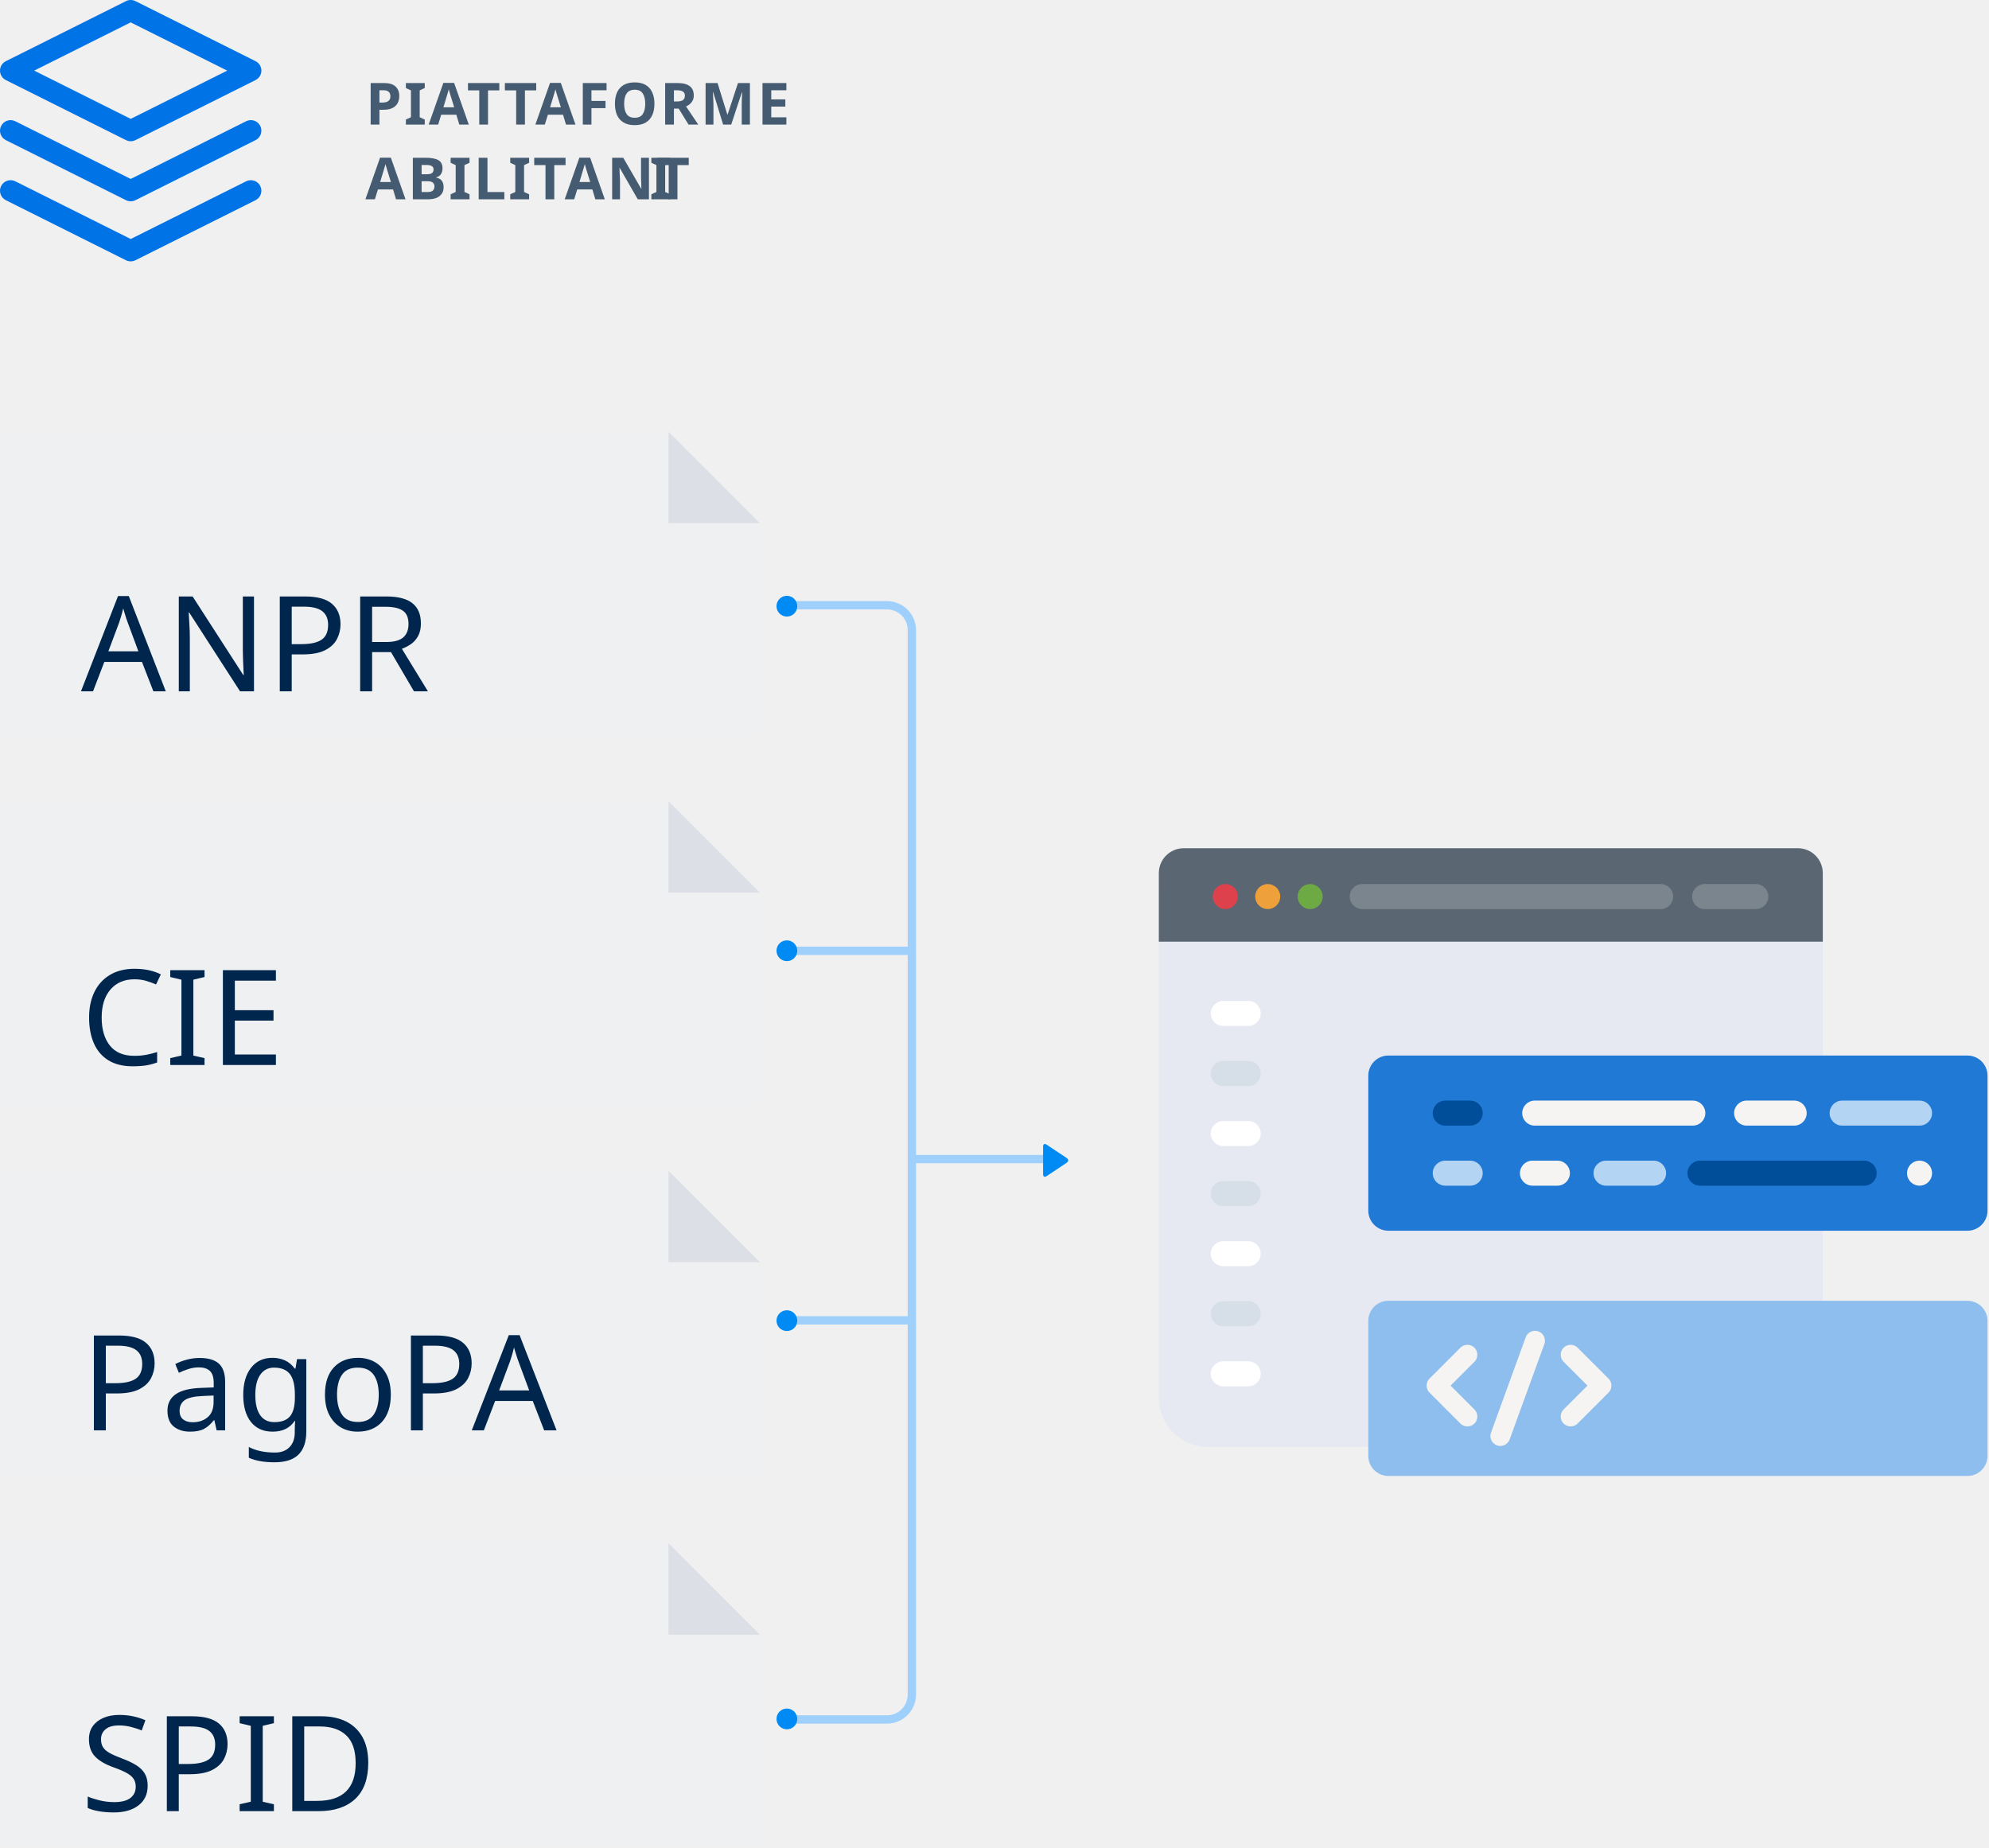
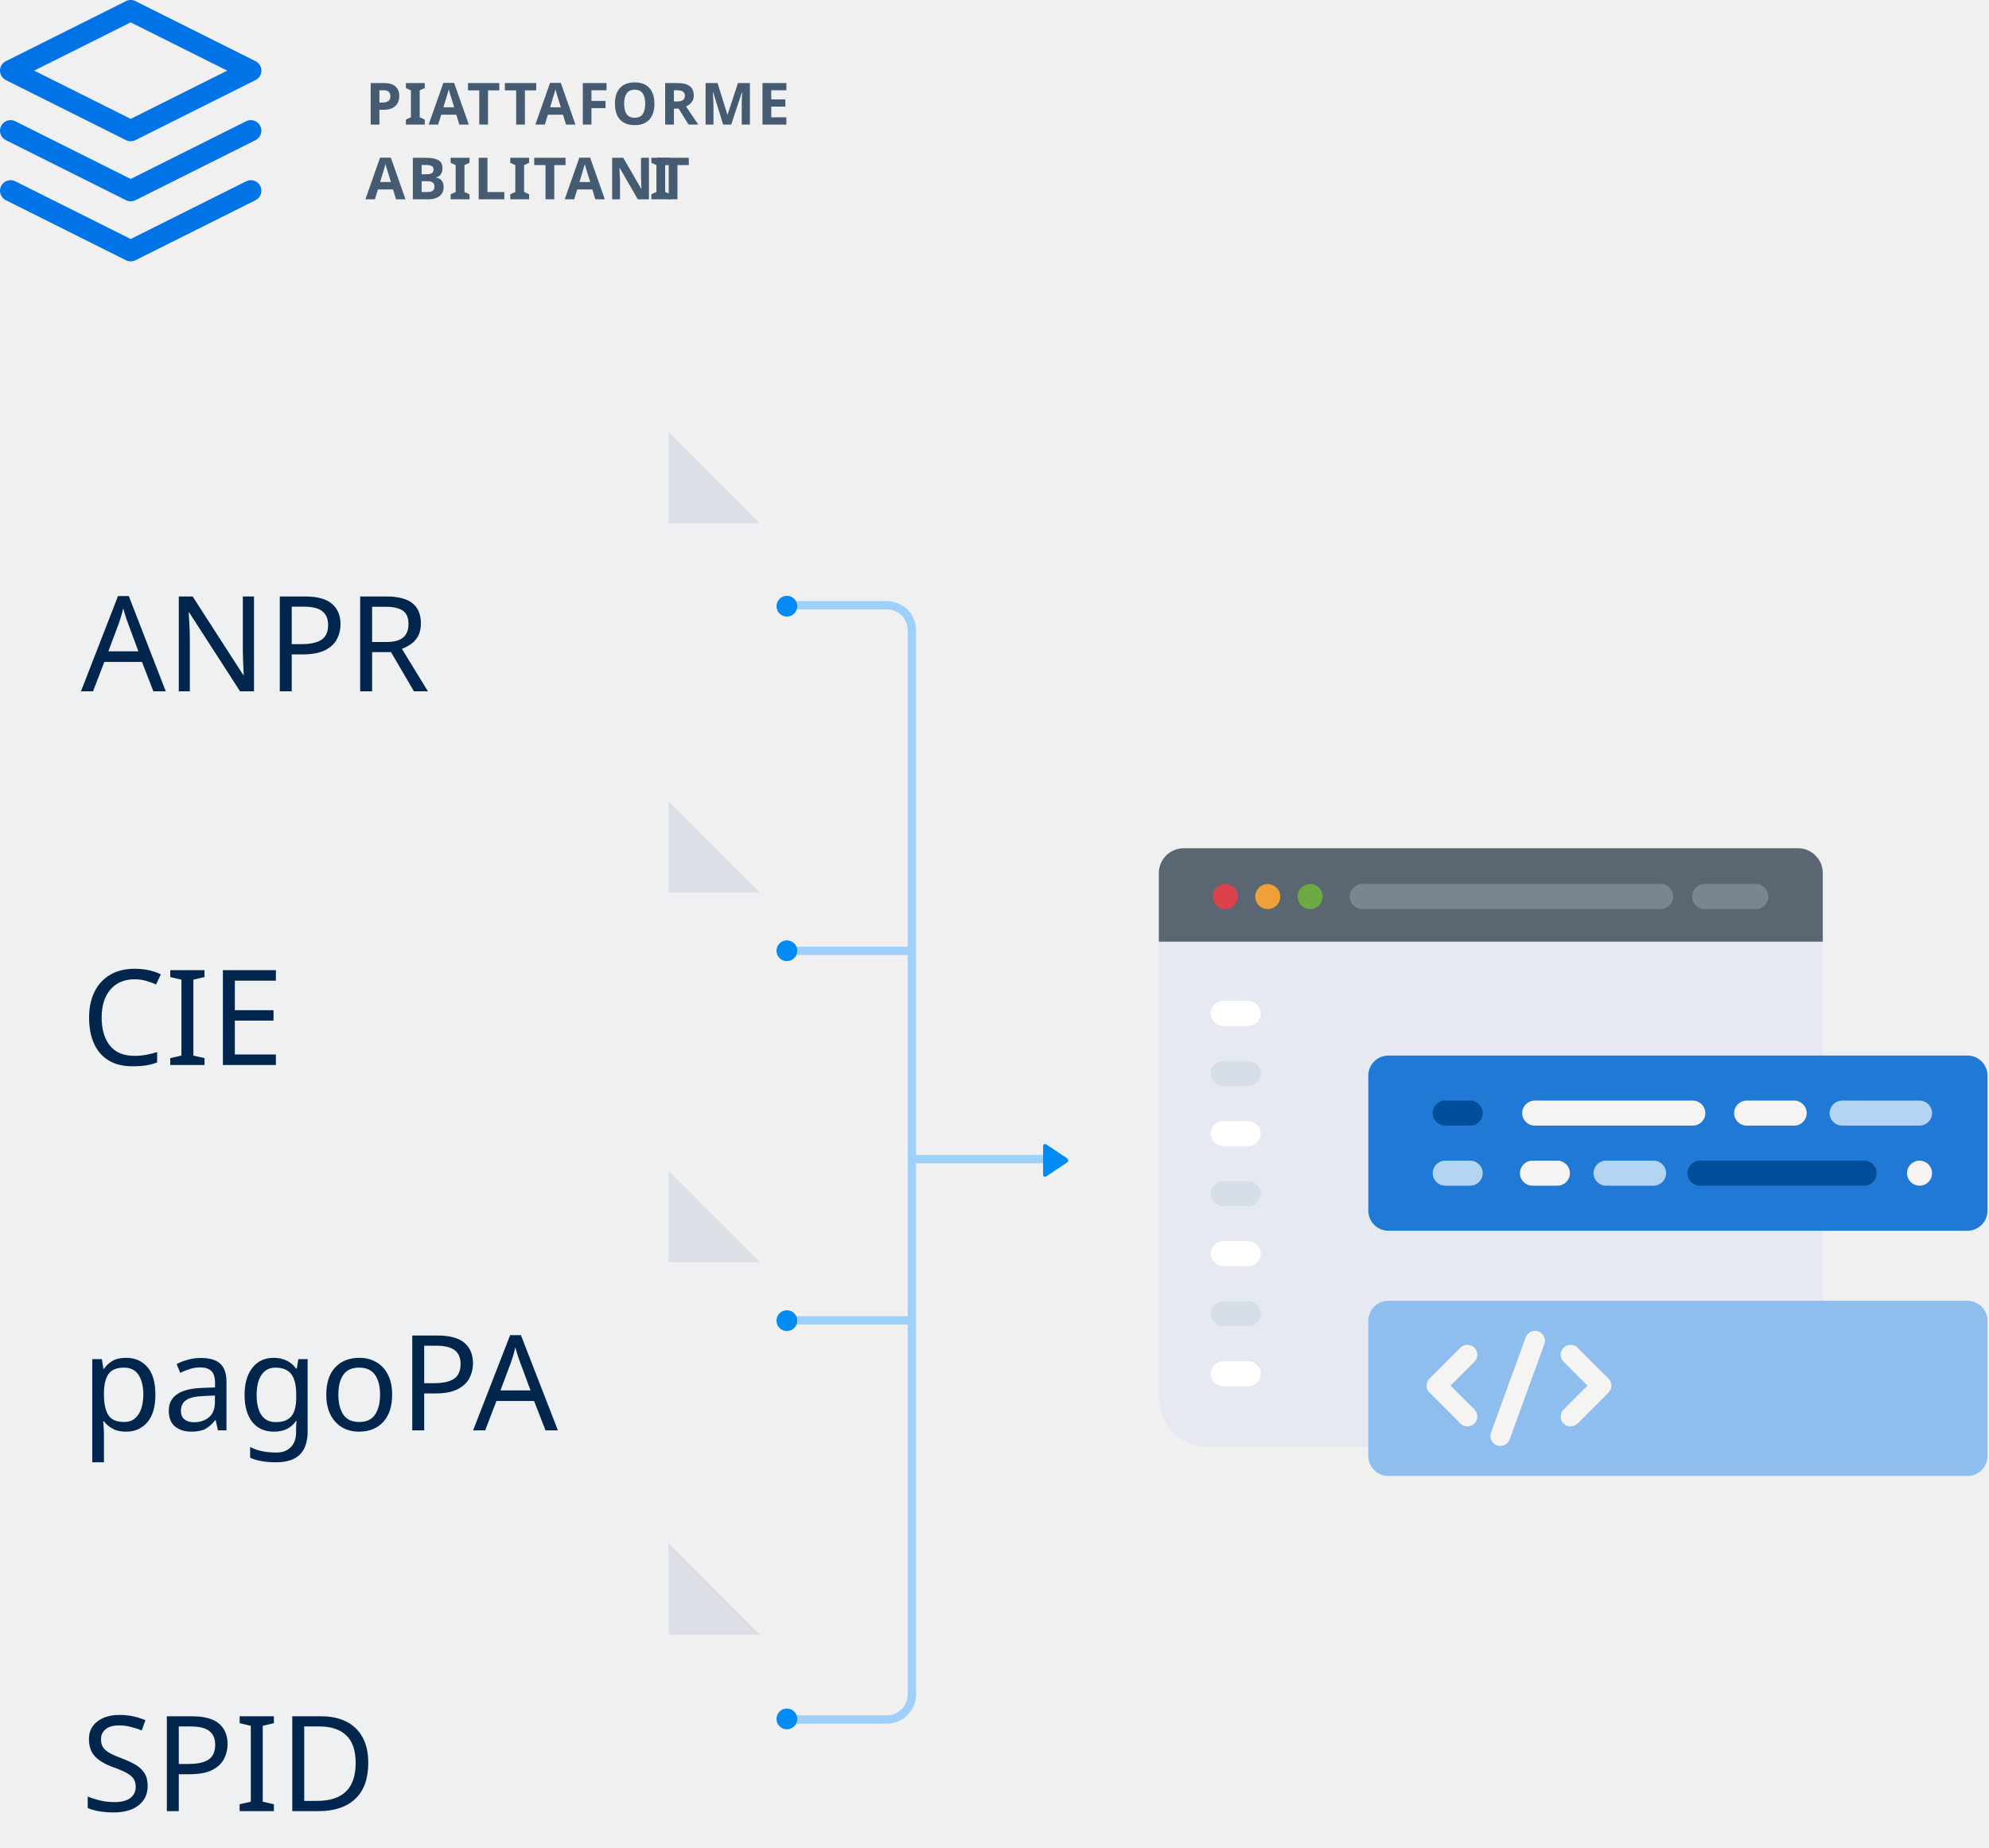
<svg xmlns="http://www.w3.org/2000/svg" width="479px" height="445px" viewBox="0 0 479 445" version="1.1">
  <defs />
  <g id="Page-1" stroke="none" stroke-width="1" fill="none" fill-rule="evenodd">
    <g id="Group">
      <g id="Group-46" transform="translate(279, 203.75)">
        <g id="Group-40-Copy">
          <path d="M11.863,0.541 C5.369,0.541 0.075,5.802 0.075,12.329 C0.075,19.274 0.075,127.569 0.075,132.942 C0.075,139.437 5.337,144.731 11.863,144.731 C17.696,144.731 45.151,144.731 50.998,144.731 C65.544,144.731 133.374,144.731 148.186,144.731 C152.214,144.731 155.82,142.704 157.961,139.533 C160.939,135.125 159.675,131.17 159.974,126.781 L159.974,123.7 C159.974,79.378 159.974,52.683 159.974,12.329 C159.974,5.834 154.712,0.541 148.186,0.541 C122.185,0.541 38.018,0.541 11.863,0.541 Z" id="Fill-1" fill="#E6E9F2" />
          <path d="M21.599,57.812 L15.592,57.812 C13.928,57.812 12.578,56.463 12.578,54.799 C12.578,53.134 13.928,51.785 15.592,51.785 L21.598,51.785 C23.263,51.785 24.612,53.134 24.612,54.799 C24.612,56.463 23.263,57.812 21.599,57.812" id="Fill-3" fill="#D6DEE8" />
          <path d="M21.599,43.347 L15.592,43.347 C13.928,43.347 12.578,41.998 12.578,40.333 C12.578,38.669 13.928,37.32 15.592,37.32 L21.598,37.32 C23.263,37.32 24.612,38.669 24.612,40.333 C24.612,41.998 23.263,43.347 21.599,43.347" id="Fill-4" fill="#FFFFFF" />
          <path d="M21.599,72.278 L15.592,72.278 C13.928,72.278 12.578,70.929 12.578,69.265 C12.578,67.6 13.928,66.251 15.592,66.251 L21.598,66.251 C23.263,66.251 24.612,67.6 24.612,69.265 C24.612,70.929 23.263,72.278 21.599,72.278" id="Fill-5" fill="#FFFFFF" />
          <path d="M21.599,86.744 L15.592,86.744 C13.928,86.744 12.578,85.395 12.578,83.731 C12.578,82.066 13.928,80.717 15.592,80.717 L21.598,80.717 C23.263,80.717 24.612,82.066 24.612,83.731 C24.612,85.395 23.263,86.744 21.599,86.744" id="Fill-6" fill="#D6DEE8" />
          <path d="M21.599,101.21 L15.592,101.21 C13.928,101.21 12.578,99.861 12.578,98.196 C12.578,96.531 13.928,95.182 15.592,95.182 L21.598,95.182 C23.263,95.182 24.612,96.532 24.612,98.196 C24.612,99.861 23.263,101.21 21.599,101.21" id="Fill-7" fill="#FFFFFF" />
          <path d="M21.599,115.676 L15.592,115.676 C13.928,115.676 12.578,114.327 12.578,112.662 C12.578,110.997 13.928,109.648 15.592,109.648 L21.598,109.648 C23.263,109.648 24.612,110.998 24.612,112.662 C24.612,114.326 23.263,115.676 21.599,115.676" id="Fill-8" fill="#D6DEE8" />
          <g id="Group-13" transform="translate(0.031329, 0.091553)">
            <path d="M21.567,130.05 L15.561,130.05 C13.896,130.05 12.547,128.701 12.547,127.036 C12.547,125.371 13.896,124.022 15.561,124.022 L21.567,124.022 C23.231,124.022 24.581,125.372 24.581,127.036 C24.581,128.701 23.232,130.05 21.567,130.05" id="Fill-9" fill="#FFFFFF" />
            <path d="M153.943,0.449 L6.043,0.449 C2.73,0.449 0.043,3.135 0.043,6.449 L0.043,22.957 L159.943,22.957 L159.943,6.449 C159.943,3.135 157.257,0.449 153.943,0.449 Z" id="Fill-11" fill="#5A6772" />
          </g>
          <path d="M194.819,92.667 L55.343,92.667 C52.691,92.667 50.521,90.497 50.521,87.845 L50.521,55.299 C50.521,52.647 52.691,50.478 55.343,50.478 L194.819,50.478 C197.471,50.478 199.641,52.647 199.641,55.299 L199.641,87.845 C199.641,90.497 197.471,92.667 194.819,92.667" id="Fill-14" fill="#2079D4" />
          <path d="M194.819,151.732 L55.343,151.732 C52.691,151.732 50.521,149.563 50.521,146.911 L50.521,114.365 C50.521,111.713 52.691,109.543 55.343,109.543 L194.819,109.543 C197.471,109.543 199.641,111.713 199.641,114.365 L199.641,146.911 C199.641,149.563 197.471,151.732 194.819,151.732" id="Fill-15" fill="#8EBEED" />
          <path d="M169.938,81.819 L130.4,81.819 C128.735,81.819 127.386,80.47 127.386,78.805 C127.386,77.14 128.735,75.791 130.4,75.791 L169.938,75.791 C171.602,75.791 172.951,77.14 172.951,78.805 C172.951,80.47 171.602,81.819 169.938,81.819" id="Fill-18" fill="#004D99" />
          <path d="M153.082,67.353 L141.63,67.353 C139.966,67.353 138.617,66.004 138.617,64.34 C138.617,62.675 139.966,61.326 141.63,61.326 L153.082,61.326 C154.746,61.326 156.096,62.675 156.096,64.34 C156.096,66.004 154.746,67.353 153.082,67.353" id="Fill-19" fill="#F6F4F2" />
          <path d="M183.273,67.353 L164.635,67.353 C162.971,67.353 161.621,66.004 161.621,64.34 C161.621,62.675 162.971,61.326 164.635,61.326 L183.273,61.326 C184.938,61.326 186.287,62.675 186.287,64.34 C186.287,66.004 184.938,67.353 183.273,67.353" id="Fill-20" fill="#B4D4F4" />
          <path d="M128.671,67.353 L90.598,67.353 C88.934,67.353 87.585,66.004 87.585,64.34 C87.585,62.675 88.934,61.326 90.598,61.326 L128.671,61.326 C130.335,61.326 131.685,62.675 131.685,64.34 C131.685,66.004 130.335,67.353 128.671,67.353" id="Fill-21" fill="#F6F4F2" />
          <path d="M119.224,81.819 L107.772,81.819 C106.108,81.819 104.758,80.47 104.758,78.805 C104.758,77.14 106.108,75.791 107.772,75.791 L119.224,75.791 C120.888,75.791 122.238,77.14 122.238,78.805 C122.238,80.47 120.889,81.819 119.224,81.819" id="Fill-22" fill="#B4D4F4" />
          <path d="M96.056,81.819 L90.05,81.819 C88.386,81.819 87.036,80.47 87.036,78.805 C87.036,77.14 88.386,75.791 90.05,75.791 L96.056,75.791 C97.721,75.791 99.07,77.14 99.07,78.805 C99.07,80.47 97.721,81.819 96.056,81.819" id="Fill-23" fill="#F6F4F2" />
          <path d="M75.059,81.819 L69.052,81.819 C67.388,81.819 66.039,80.47 66.039,78.805 C66.039,77.14 67.388,75.791 69.052,75.791 L75.059,75.791 C76.723,75.791 78.072,77.14 78.072,78.805 C78.073,80.47 76.723,81.819 75.059,81.819" id="Fill-24" fill="#B4D4F4" />
          <path d="M75.059,67.353 L69.052,67.353 C67.388,67.353 66.039,66.004 66.039,64.34 C66.039,62.675 67.388,61.326 69.052,61.326 L75.059,61.326 C76.723,61.326 78.072,62.675 78.072,64.34 C78.073,66.004 76.723,67.353 75.059,67.353" id="Fill-25" fill="#004D99" />
          <path d="M183.274,81.818 C183.077,81.818 182.88,81.798 182.683,81.758 C182.49,81.722 182.302,81.661 182.121,81.589 C181.94,81.513 181.763,81.42 181.598,81.311 C181.433,81.199 181.281,81.074 181.14,80.934 C181.004,80.798 180.879,80.644 180.766,80.476 C180.658,80.315 180.565,80.138 180.489,79.957 C180.417,79.777 180.356,79.587 180.32,79.395 C180.2,78.807 180.261,78.236 180.489,77.651 C180.565,77.47 180.658,77.297 180.766,77.132 C180.879,76.968 181.004,76.811 181.14,76.674 C181.281,76.534 181.433,76.409 181.598,76.297 C181.763,76.188 181.94,76.096 182.121,76.019 C182.302,75.947 182.49,75.886 182.683,75.85 C183.073,75.77 183.475,75.77 183.861,75.85 C184.054,75.886 184.242,75.947 184.427,76.019 C184.608,76.095 184.785,76.188 184.946,76.297 C185.11,76.409 185.267,76.534 185.404,76.674 C185.544,76.81 185.669,76.968 185.778,77.132 C185.886,77.297 185.982,77.47 186.055,77.651 C186.131,77.836 186.191,78.024 186.227,78.217 C186.268,78.41 186.288,78.607 186.288,78.804 C186.288,79.001 186.268,79.198 186.227,79.395 C186.191,79.587 186.131,79.777 186.055,79.957 C185.982,80.138 185.886,80.315 185.778,80.476 C185.669,80.644 185.544,80.797 185.404,80.934 C185.267,81.074 185.11,81.199 184.946,81.311 C184.785,81.42 184.608,81.512 184.427,81.589 C184.242,81.661 184.053,81.722 183.861,81.758 C183.668,81.798 183.471,81.818 183.274,81.818" id="Fill-26" fill="#F6F4F2" />
          <path d="M72.26,139.542 L64.823,132.104 C63.646,130.927 63.646,129.019 64.823,127.842 L72.26,120.405 C73.437,119.228 75.345,119.228 76.522,120.405 C77.699,121.582 77.699,123.49 76.522,124.667 L71.216,129.973 L76.522,135.279 C77.699,136.456 77.699,138.364 76.522,139.541 C75.345,140.719 73.437,140.718 72.26,139.542" id="Fill-27" stroke="#8EBEED" stroke-width="1.25" fill="#F6F4F2" />
          <path d="M99.244,140.424 C98.472,140.424 97.701,140.13 97.113,139.542 C95.936,138.364 95.936,136.457 97.113,135.279 L102.419,129.973 L97.113,124.667 C95.936,123.49 95.936,121.582 97.113,120.405 C98.29,119.228 100.198,119.228 101.375,120.405 L108.812,127.842 C109.989,129.02 109.989,130.927 108.812,132.105 L101.375,139.542 C100.786,140.13 100.015,140.424 99.244,140.424" id="Fill-28" stroke="#8EBEED" stroke-width="1.25" fill="#F6F4F2" />
          <path d="M81.285,144.945 C79.721,144.375 78.915,142.646 79.484,141.082 L87.837,118.132 C88.406,116.568 90.135,115.762 91.699,116.331 C93.263,116.9 94.07,118.629 93.501,120.193 L85.148,143.143 C84.583,144.694 82.863,145.518 81.285,144.945" id="Fill-29" stroke="#8EBEED" stroke-width="1.25" fill="#F6F4F2" />
          <g id="Group-39" transform="translate(12.96798, 8.966862)">
            <path d="M3.116,6.232 C2.325,6.232 1.545,5.91 0.986,5.348 C0.424,4.789 0.102,4.01 0.102,3.218 C0.102,0.771 2.842,-0.605 4.788,0.711 C4.953,0.823 5.109,0.948 5.246,1.088 C5.808,1.647 6.13,2.426 6.13,3.218 C6.13,4.009 5.808,4.789 5.246,5.347 C5.109,5.488 4.953,5.612 4.788,5.721 C4.627,5.83 4.45,5.925 4.269,5.998 C4.088,6.074 3.9,6.135 3.707,6.171 C3.51,6.211 3.313,6.232 3.116,6.232" id="Fill-30" fill="#DD414C" />
            <path d="M13.33,6.232 C13.133,6.232 12.936,6.212 12.744,6.171 C12.551,6.135 12.362,6.075 12.181,5.999 C11.996,5.926 11.824,5.83 11.659,5.721 C11.494,5.613 11.341,5.488 11.201,5.348 C10.638,4.789 10.317,4.01 10.317,3.218 C10.317,2.426 10.638,1.647 11.201,1.088 C11.341,0.948 11.494,0.824 11.659,0.711 C11.824,0.602 11.996,0.51 12.181,0.433 C12.362,0.361 12.551,0.301 12.744,0.261 C13.13,0.184 13.532,0.184 13.921,0.261 C14.114,0.301 14.303,0.361 14.484,0.433 C14.668,0.51 14.841,0.602 15.006,0.711 C15.171,0.824 15.323,0.948 15.464,1.088 C16.023,1.647 16.348,2.426 16.348,3.218 C16.348,4.01 16.023,4.789 15.464,5.348 C15.324,5.488 15.171,5.613 15.006,5.721 C14.841,5.83 14.668,5.926 14.484,5.999 C14.303,6.075 14.114,6.135 13.921,6.171 C13.724,6.211 13.527,6.232 13.33,6.232" id="Fill-31" fill="#EEA03A" />
            <path d="M23.549,6.232 C23.352,6.232 23.155,6.212 22.958,6.171 C22.765,6.135 22.576,6.075 22.395,5.999 C22.215,5.926 22.038,5.83 21.873,5.721 C21.708,5.613 21.556,5.488 21.415,5.348 C20.857,4.789 20.535,4.01 20.535,3.218 C20.535,3.021 20.555,2.824 20.591,2.627 C20.631,2.439 20.687,2.246 20.764,2.065 C20.84,1.884 20.933,1.707 21.041,1.547 C21.149,1.378 21.278,1.225 21.415,1.088 C21.555,0.948 21.708,0.823 21.873,0.711 C22.038,0.602 22.214,0.51 22.395,0.433 C22.576,0.361 22.765,0.301 22.958,0.26 C23.347,0.184 23.749,0.184 24.135,0.26 C24.328,0.301 24.516,0.361 24.697,0.433 C24.882,0.509 25.055,0.602 25.22,0.711 C25.385,0.823 25.537,0.948 25.678,1.088 C25.818,1.225 25.943,1.378 26.051,1.547 C26.16,1.707 26.256,1.884 26.328,2.065 C26.405,2.246 26.461,2.439 26.501,2.627 C26.541,2.824 26.561,3.021 26.561,3.218 C26.561,4.014 26.24,4.789 25.677,5.348 C25.537,5.488 25.384,5.613 25.219,5.721 C25.054,5.83 24.882,5.926 24.697,5.999 C24.516,6.075 24.327,6.135 24.134,6.171 C23.942,6.211 23.746,6.232 23.549,6.232" id="Fill-32" fill="#6DAA43" />
            <path d="M107.955,6.232 L36.096,6.232 C34.431,6.232 33.082,4.883 33.082,3.218 C33.082,1.553 34.431,0.204 36.096,0.204 L107.955,0.204 C109.62,0.204 110.969,1.554 110.969,3.218 C110.969,4.882 109.62,6.232 107.955,6.232" id="Fill-33" fill="#FFFFFF" opacity="0.2" />
            <path d="M130.876,6.232 L118.553,6.232 C116.889,6.232 115.54,4.883 115.54,3.218 C115.54,1.553 116.889,0.204 118.553,0.204 L130.876,0.204 C132.54,0.204 133.889,1.554 133.889,3.218 C133.889,4.882 132.54,6.232 130.876,6.232" id="Fill-34" fill="#FFFFFF" opacity="0.2" />
          </g>
        </g>
      </g>
      <g id="Group-40">
        <g id="Group-36" transform="translate(187, 145)" stroke="#9ED0FB" stroke-width="2">
          <path d="M0.6,0.776 L26.6,0.776 C29.914,0.776 32.6,3.454 32.6,6.773 L32.6,263.135 C32.6,266.448 29.913,269.133 26.6,269.133 L0.6,269.133" id="Line" />
          <path d="M0.782,84 L32.782,84" id="Line-Copy" />
          <path d="M0.782,173 L32.782,173" id="Line-Copy-2" />
        </g>
        <g id="Group-25" transform="translate(0, 104)">
          <g id="Group-17" transform="translate(0, 267)">
            <polygon id="Rectangle-14" fill="#EDEFF2" opacity="0.5" points="9.09494702e-13 0.708 161.5 0.708 183 23.208 183 73.708 9.09494702e-13 73.708" />
            <polygon id="Rectangle-17" fill="#DDDFE6" points="161 0.708 183 22.708 161 22.708" />
            <text id="SPID" font-family="TitilliumWeb-Light, Titillium Web" font-size="32" font-weight="300" line-spacing="20" fill="#00264D">
              <tspan x="19.5" y="65.208">SPID</tspan>
            </text>
          </g>
          <g id="Group-24" transform="translate(0, 89)">
            <polygon id="Rectangle-14-Copy-2" fill="#EDEFF2" opacity="0.5" points="9.09494702e-13 0 161.5 0 183 22.5 183 73 9.09494702e-13 73" />
            <polygon id="Rectangle-17-Copy" fill="#DDDFE6" points="161 0 183 22 161 22" />
            <text id="CIE" font-family="TitilliumWeb-Light, Titillium Web" font-size="32" font-weight="300" line-spacing="20" fill="#00264D">
              <tspan x="19.5" y="63.5">CIE</tspan>
            </text>
          </g>
          <g id="Group-22" transform="translate(0, 178)">
            <polygon id="Rectangle-14-Copy-3" fill="#EDEFF2" opacity="0.5" points="9.09494702e-13 0 161.5 0 183 22.5 183 73 9.09494702e-13 73" />
            <polygon id="Rectangle-17-Copy-2" fill="#DDDFE6" points="161 0 183 22 161 22" />
-             <text id="PagoPA" font-family="TitilliumWeb-Light, Titillium Web" font-size="32" font-weight="300" line-spacing="20" fill="#00264D">
-               <tspan x="19.5" y="62.5">PagoPA</tspan>
+             <text id="pagoPA" font-family="TitilliumWeb-Light, Titillium Web" font-size="32" font-weight="300" line-spacing="20" fill="#00264D">
+               <tspan x="19.5" y="62.5">pagoPA</tspan>
            </text>
          </g>
          <g id="Group-21">
            <polygon id="Rectangle-14-Copy-4" fill="#EDEFF2" opacity="0.5" points="9.09494702e-13 0 161.5 0 183 22.5 183 73 9.09494702e-13 73" />
            <polygon id="Rectangle-17-Copy-3" fill="#DDDFE6" points="161 0 183 22 161 22" />
            <text id="ANPR" font-family="TitilliumWeb-Light, Titillium Web" font-size="32" font-weight="300" line-spacing="20" fill="#00264D">
              <tspan x="19.5" y="62.5">ANPR</tspan>
            </text>
          </g>
        </g>
        <g id="Group-28" fill="#0073E6">
          <path d="M8.229,17.009 L31.475,28.631 L54.72,17.009 L31.475,5.386 L8.229,17.009 Z M31.475,34.017 C31.085,34.017 30.696,33.927 30.338,33.749 L1.406,19.283 C0.545,18.852 0.001,17.972 0.001,17.009 C0.001,16.045 0.545,15.165 1.406,14.734 L30.338,0.268 C31.053,-0.089 31.896,-0.089 32.612,0.268 L61.543,14.734 C62.405,15.165 62.949,16.045 62.949,17.009 C62.949,17.972 62.405,18.852 61.543,19.283 L32.612,33.749 C32.254,33.927 31.864,34.017 31.475,34.017 Z" id="Fill-1" />
          <path d="M31.475,62.948 C31.085,62.948 30.696,62.859 30.338,62.68 L1.406,48.214 C0.15,47.586 -0.359,46.059 0.269,44.803 C0.897,43.547 2.425,43.038 3.681,43.665 L31.475,57.563 L59.269,43.666 C60.525,43.038 62.053,43.547 62.681,44.803 C63.309,46.059 62.8,47.586 61.544,48.214 L32.612,62.68 C32.254,62.859 31.864,62.948 31.475,62.948" id="Fill-3" />
          <path d="M31.475,48.483 C31.085,48.483 30.696,48.393 30.338,48.214 L1.406,33.749 C0.15,33.12 -0.359,31.593 0.269,30.337 C0.897,29.081 2.425,28.572 3.681,29.2 L31.475,43.097 L59.269,29.2 C60.525,28.572 62.053,29.081 62.681,30.337 C63.309,31.593 62.8,33.121 61.544,33.749 L32.612,48.214 C32.254,48.393 31.864,48.483 31.475,48.483" id="Fill-4" />
        </g>
        <text id="PIATTAFORME-ABILITAN" font-family="TitilliumWeb-Bold, Titillium Web" font-size="14" font-weight="bold" line-spacing="18" letter-spacing="0.5" fill="#455B71">
          <tspan x="88" y="30">PIATTAFORME</tspan>
          <tspan x="88" y="48">ABILITANT</tspan>
          <tspan x="156.41" y="48">I</tspan>
        </text>
        <g id="Group-35" transform="translate(220, 275)">
          <path d="M0.202,4.164 L31.577,4.164" id="Line" stroke="#9ED0FB" stroke-width="2" />
          <path d="M32.029,0.671 C31.572,0.366 31.202,0.563 31.202,1.118 L31.202,7.831 C31.202,8.382 31.572,8.583 32.029,8.278 L36.907,5.026 C37.364,4.721 37.365,4.228 36.907,3.923 L32.029,0.671 Z" id="Shape" fill="#008AF3" />
        </g>
        <circle id="Oval-3" fill="#008AF3" cx="189.5" cy="414" r="2.5" />
        <circle id="Oval-3-Copy" fill="#008AF3" cx="189.5" cy="318.076" r="2.5" />
        <circle id="Oval-3-Copy-2" fill="#008AF3" cx="189.5" cy="228.985" r="2.5" />
        <circle id="Oval-3-Copy-3" fill="#008AF3" cx="189.5" cy="146" r="2.5" />
      </g>
    </g>
  </g>
</svg>
